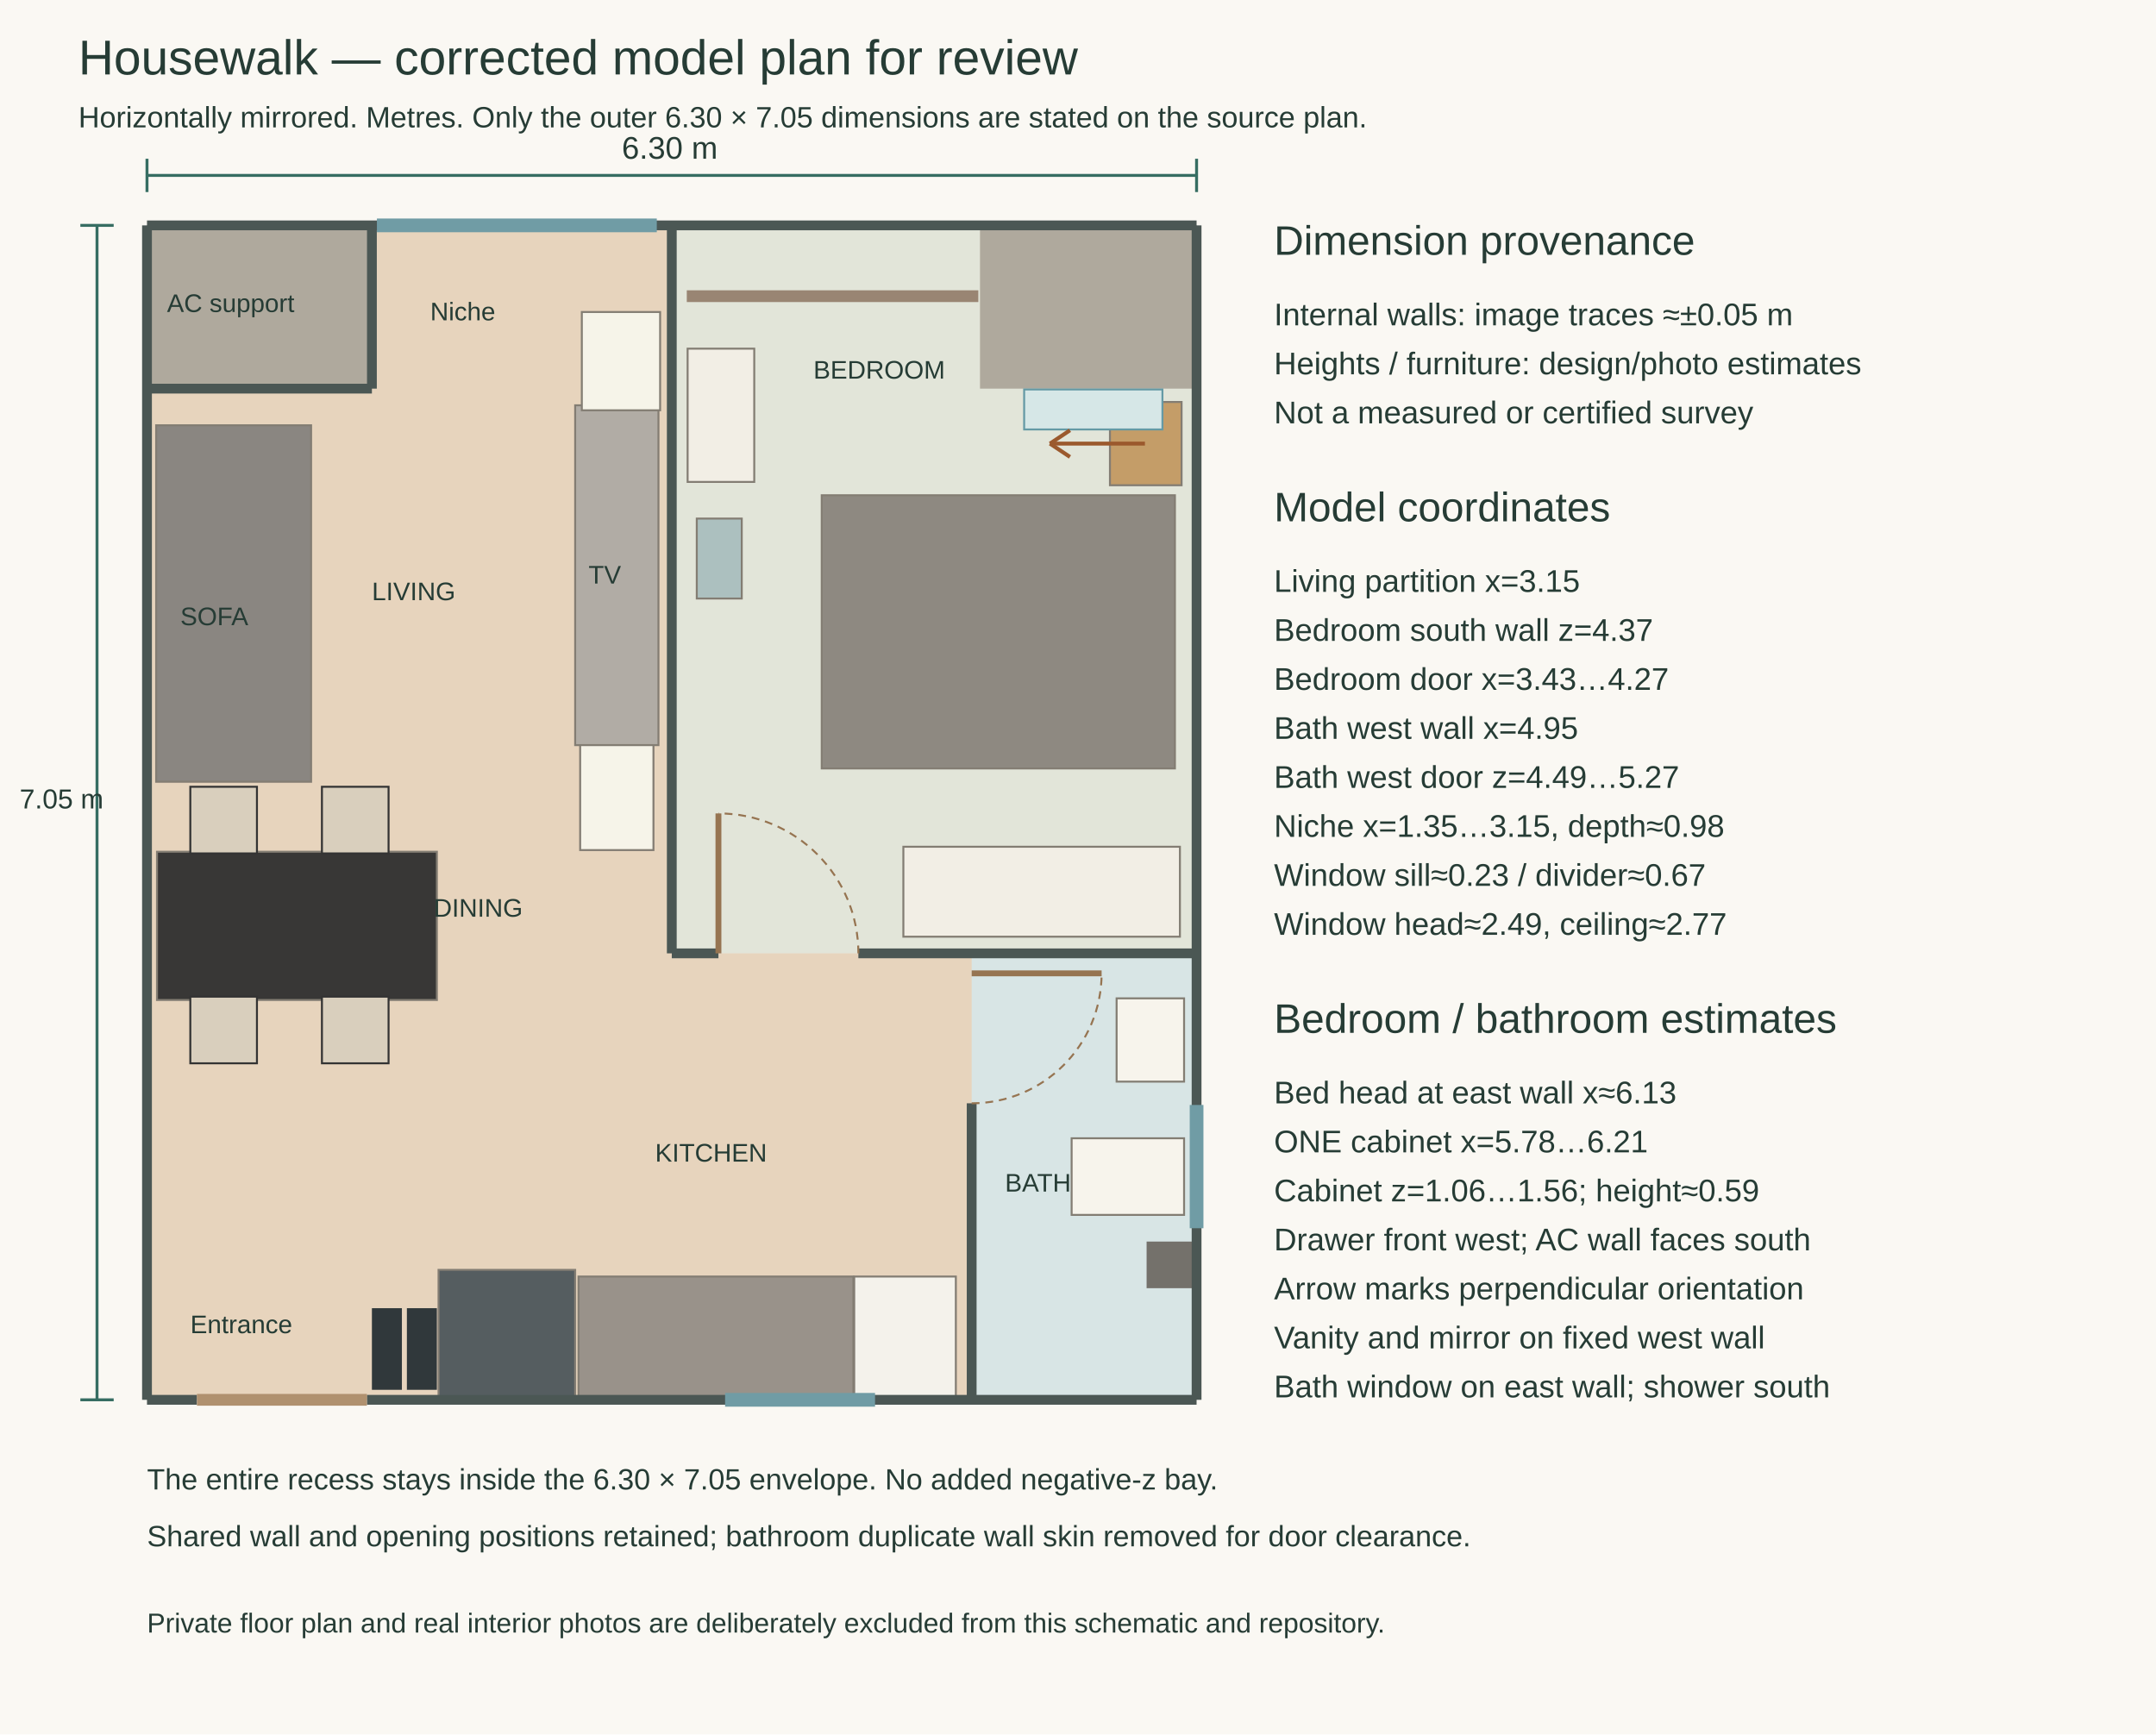
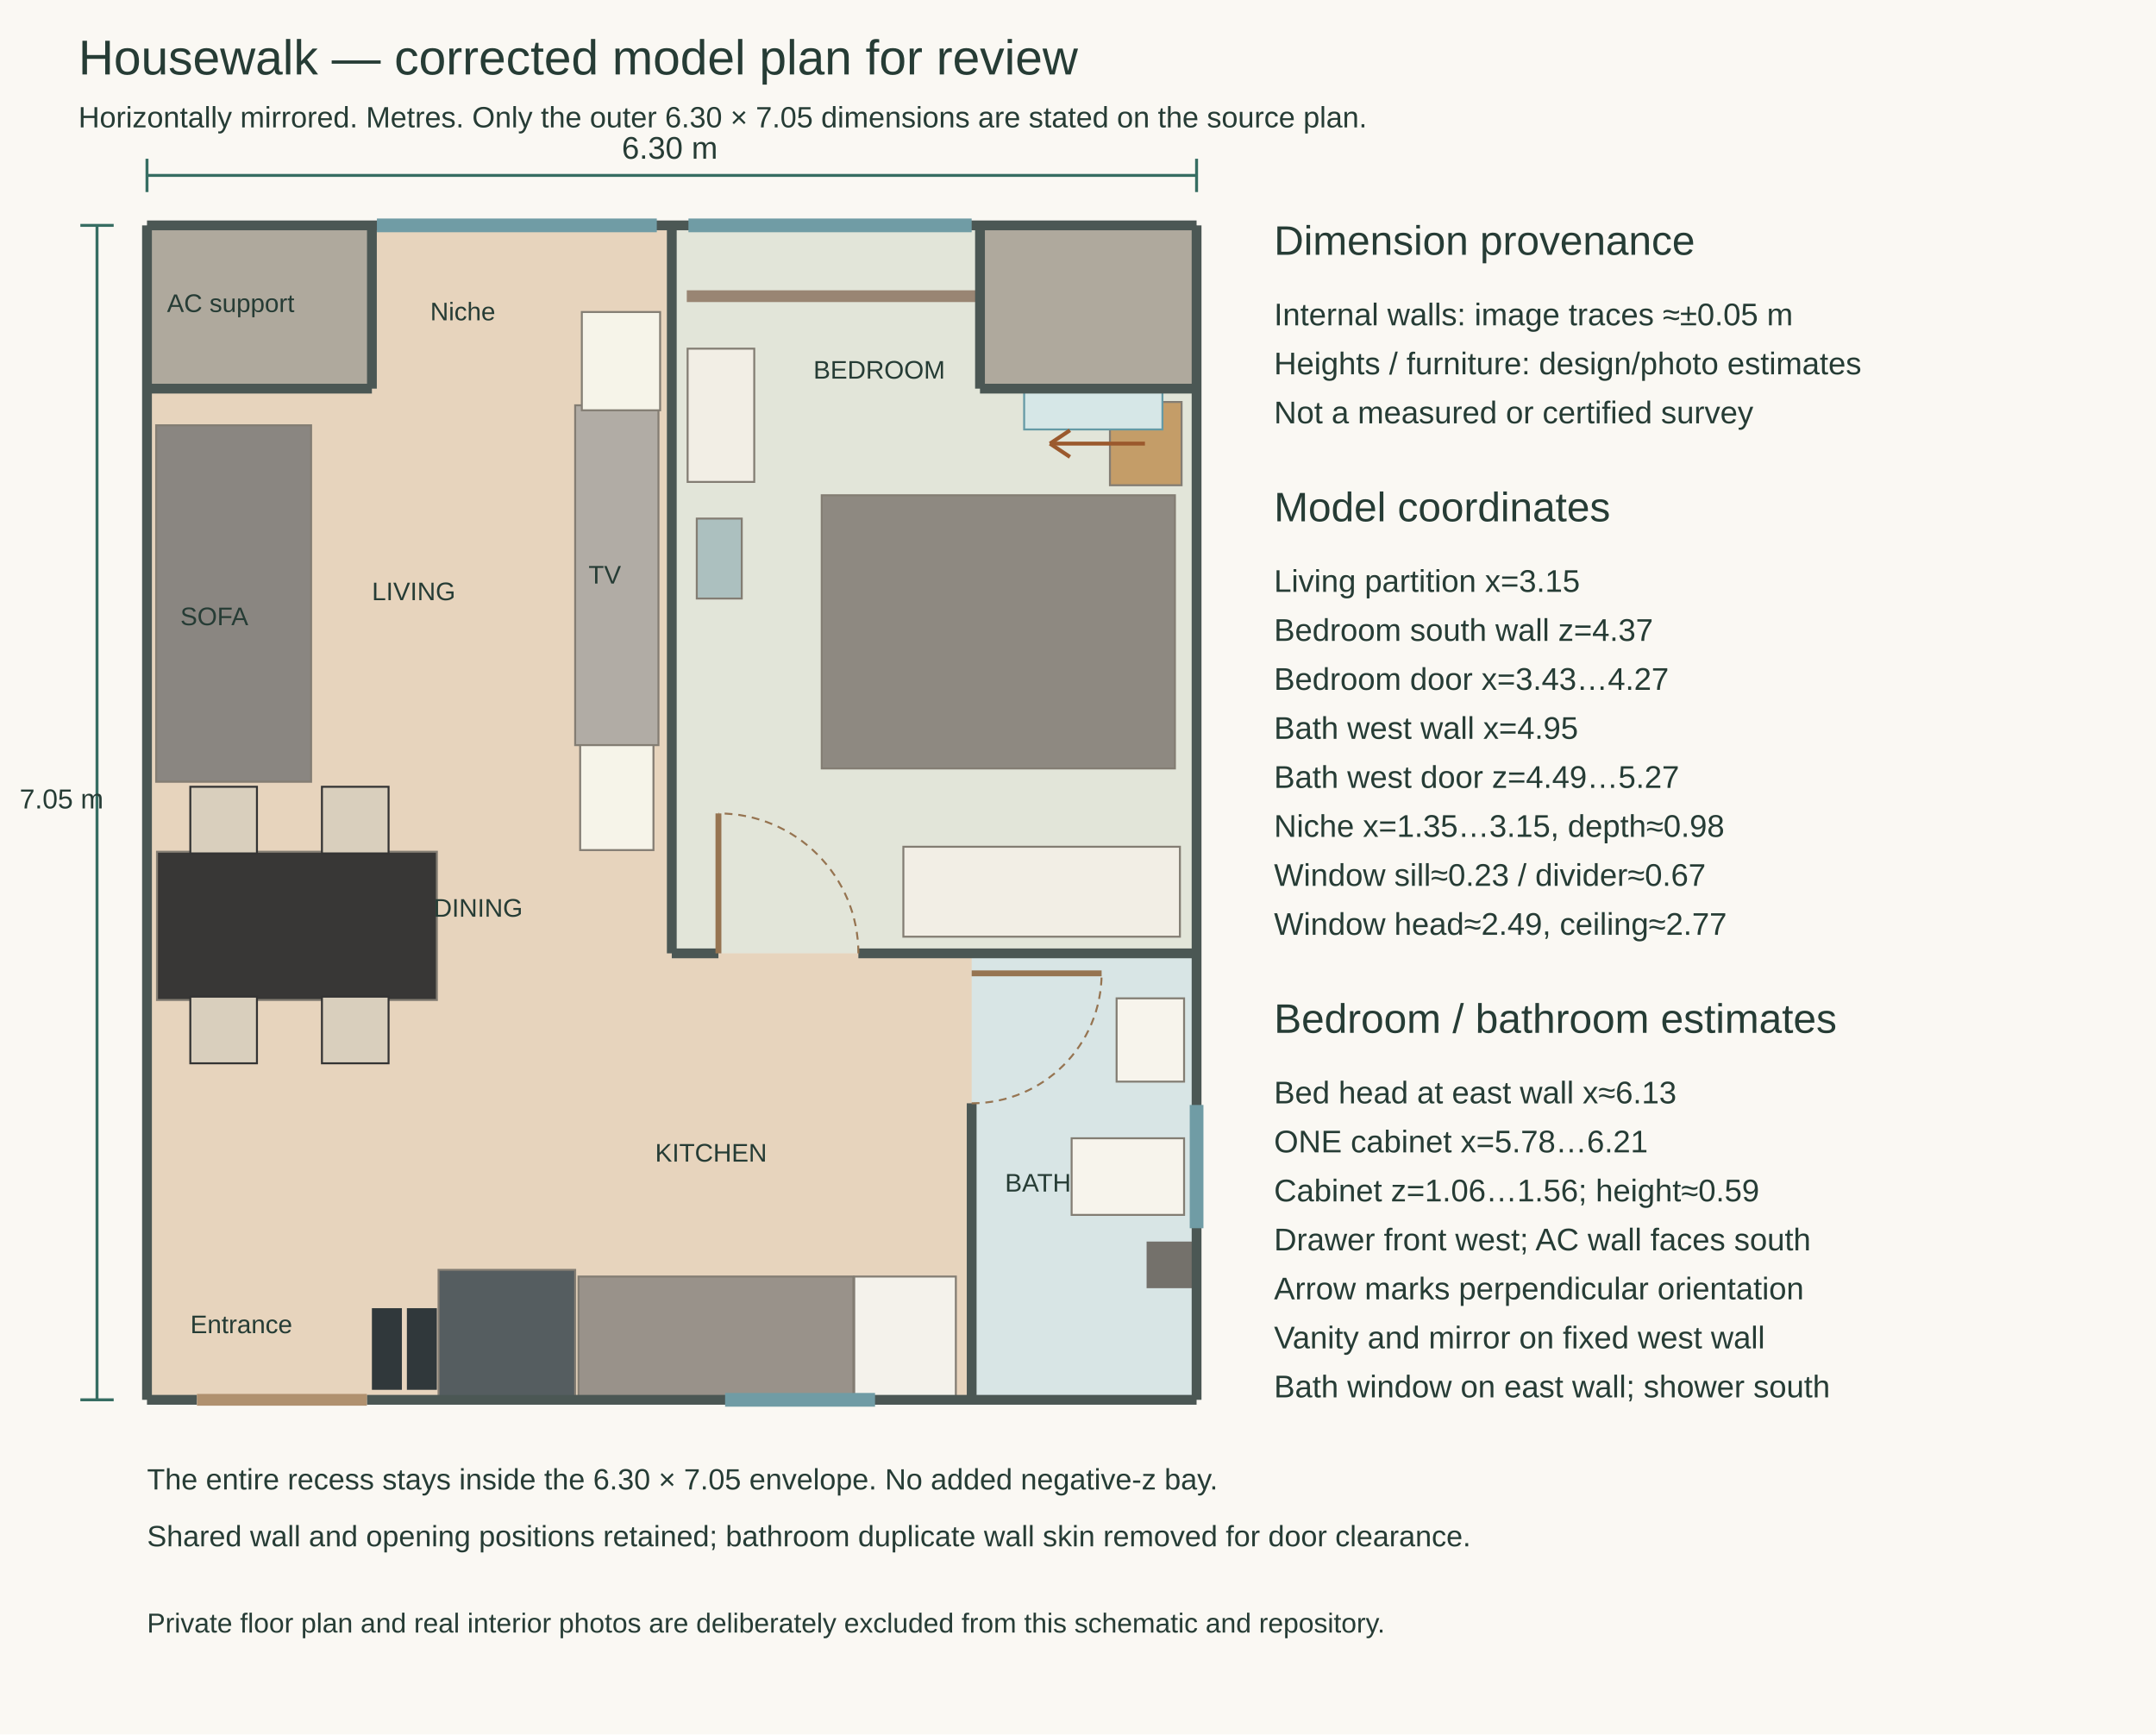
<svg xmlns="http://www.w3.org/2000/svg" width="1100" height="885" viewBox="0 0 1100 885">
  <rect width="1100" height="885" fill="#faf8f3" />
  <g font-family="Arial,sans-serif">
    <text x="40" y="38" font-size="25" fill="#263c35">Housewalk — corrected model plan for review</text>
    <text x="40" y="65" font-size="15" fill="#263c35">Horizontally mirrored. Metres. Only the outer 6.30 × 7.05 dimensions are stated on the source plan.</text>
    <rect x="75" y="115" width="535.5" height="599.25" fill="#e7d4bd" stroke="none" />
    <rect x="342.75" y="115" width="267.75" height="371.45" fill="#e2e5d9" stroke="none" />
    <rect x="495.75" y="486.45" width="114.75" height="227.8" fill="#d8e5e5" stroke="none" />
    <rect x="75" y="115" width="114.75" height="83.3" fill="#afa99d" stroke="none" />
    <rect x="500" y="115" width="110.5" height="83.3" fill="#afa99d" stroke="none" />
    <rect x="79.675" y="217" width="79.05" height="181.9" fill="#8a8681" stroke="#837d73" />
    <rect x="80.1" y="434.6" width="142.8" height="75.65" fill="#383736" stroke="#837d73" />
    <rect x="293.45" y="206.8" width="42.5" height="173.4" fill="#b1aca5" stroke="#837d73" />
    <rect x="296" y="380.2" width="37.4" height="53.55" fill="#f6f4e9" stroke="#837d73" />
    <rect x="296.85" y="159.2" width="39.95" height="50.15" fill="#f6f4e9" stroke="#837d73" />
    <rect x="223.75" y="647.95" width="69.7" height="66.3" fill="#555d60" stroke="#837d73" />
    <rect x="295.15" y="651.35" width="140.25" height="62.9" fill="#99928a" stroke="#837d73" />
    <rect x="435.825" y="651.35" width="51.85" height="62.9" fill="#f4f2eb" stroke="#837d73" />
    <rect x="419.25" y="252.7" width="180.2" height="139.4" fill="#8e8981" stroke="#837d73" />
    <rect x="460.9" y="432.05" width="141.1" height="45.9" fill="#f2eee5" stroke="#837d73" />
    <rect x="350.825" y="177.9" width="34" height="68" fill="#f2eee5" stroke="#837d73" />
    <rect x="355.5" y="264.6" width="22.95" height="40.8" fill="#acc0bf" stroke="#837d73" />
    <rect x="566.3" y="205.1" width="36.55" height="42.5" fill="#c49d68" stroke="#837d73" />
    <rect x="522.525" y="198.725" width="70.55" height="20.4" fill="#d6e7e7" stroke="#659aa5" />
    <path d="M350.4,151.125 L499.15,151.125" stroke="#998573" stroke-width="6" fill="none" />
    <rect x="569.7" y="509.4" width="34.425" height="42.5" fill="#f7f4ec" stroke="#837d73" />
    <rect x="546.75" y="580.8" width="57.375" height="39.1" fill="#f7f4ec" stroke="#837d73" />
    <rect x="585" y="633.5" width="25.5" height="23.8" fill="#74716b" stroke="none" />
    <path d="M584.15,226.35 L535.7,226.35" stroke="#9b592d" stroke-width="2" fill="none" />
    <path d="M535.7,226.35 L545.9,219.55" stroke="#9b592d" stroke-width="2" fill="none" />
    <path d="M535.7,226.35 L545.9,233.15" stroke="#9b592d" stroke-width="2" fill="none" />
    <rect x="97.1" y="401.45" width="34" height="34" fill="#d9cfbd" stroke="#333" />
    <rect x="97.1" y="508.55" width="34" height="34" fill="#d9cfbd" stroke="#333" />
    <rect x="164.25" y="401.45" width="34" height="34" fill="#d9cfbd" stroke="#333" />
    <rect x="164.25" y="508.55" width="34" height="34" fill="#d9cfbd" stroke="#333" />
    <rect x="189.75" y="667.5" width="15.3" height="41.65" fill="#30383b" stroke="none" />
    <rect x="207.6" y="667.5" width="15.3" height="41.65" fill="#30383b" stroke="none" />
    <path d="M75,115 L610.5,115" stroke="#4b5754" stroke-width="5" fill="none" />
    <path d="M75,115 L75,714.25" stroke="#4b5754" stroke-width="5" fill="none" />
    <path d="M610.5,115 L610.5,714.25" stroke="#4b5754" stroke-width="5" fill="none" />
    <path d="M75,714.25 L100.5,714.25" stroke="#4b5754" stroke-width="5" fill="none" />
    <path d="M187.2,714.25 L610.5,714.25" stroke="#4b5754" stroke-width="5" fill="none" />
    <path d="M342.75,115 L342.75,486.45" stroke="#4b5754" stroke-width="5" fill="none" />
    <path d="M342.75,486.45 L366.55,486.45" stroke="#4b5754" stroke-width="5" fill="none" />
    <path d="M437.95,486.45 L610.5,486.45" stroke="#4b5754" stroke-width="5" fill="none" />
    <path d="M495.75,562.95 L495.75,714.25" stroke="#4b5754" stroke-width="5" fill="none" />
    <path d="M189.75,115 L189.75,198.3" stroke="#4b5754" stroke-width="5" fill="none" />
    <path d="M75,198.3 L189.75,198.3" stroke="#4b5754" stroke-width="5" fill="none" />
+     <path d="M500,115 L500,198.3" stroke="#4b5754" stroke-width="5" fill="none" />
+     <path d="M500,198.3 L610.5,198.3" stroke="#4b5754" stroke-width="5" fill="none" />
    <path d="M192.3,115 L335.1,115" stroke="#709ca5" stroke-width="7" fill="none" />
+     <path d="M351.25,115 L495.75,115" stroke="#709ca5" stroke-width="7" fill="none" />
    <path d="M369.95,714.25 L446.45,714.25" stroke="#709ca5" stroke-width="7" fill="none" />
    <path d="M100.5,714.25 L187.2,714.25" stroke="#b0916f" stroke-width="6" fill="none" />
    <path d="M610.5,563.8 L610.5,626.7" stroke="#709ca5" stroke-width="7" fill="none" />
    <path d="M366.55,486.45 L366.55,415.05" stroke="#967451" stroke-width="3" fill="none" />
    <path d="M437.95,486.45 A71.4,71.4 0 0 0 366.55,415.05" fill="none" stroke="#967451" stroke-dasharray="4 3" />
    <path d="M495.75,496.65 L562.05,496.65" stroke="#967451" stroke-width="3" fill="none" />
    <path d="M495.75,562.95 A66.3,66.3 0 0 0 562.05,496.65" fill="none" stroke="#967451" stroke-dasharray="4 3" />
    <text x="85.2" y="159.2" font-size="13" fill="#263c35">AC support</text>
    <text x="219.5" y="163.45" font-size="13" fill="#263c35">Niche</text>
    <text x="189.75" y="306.25" font-size="13" fill="#263c35">LIVING</text>
    <text x="92" y="319" font-size="13" fill="#263c35">SOFA</text>
    <text x="300.25" y="297.75" font-size="13" fill="#263c35">TV</text>
    <text x="221.2" y="467.75" font-size="13" fill="#263c35">DINING</text>
    <text x="415" y="193.2" font-size="13" fill="#263c35">BEDROOM</text>
    <text x="334.25" y="592.7" font-size="13" fill="#263c35">KITCHEN</text>
    <text x="512.75" y="608" font-size="13" fill="#263c35">BATH</text>
    <text x="97.1" y="680.25" font-size="13" fill="#263c35">Entrance</text>
    <path d="M75,89.5 L610.5,89.5" stroke="#366d62" stroke-width="1.5" fill="none" />
    <path d="M49.5,115 L49.5,714.25" stroke="#366d62" stroke-width="1.5" fill="none" />
    <text x="317.25" y="81" font-size="16" fill="#263c35">6.30 m</text>
    <text x="10" y="412.5" font-size="14" fill="#263c35">7.05 m</text>
    <path d="M75,81 L75,98" stroke="#366d62" stroke-width="1.5" fill="none" />
    <path d="M610.5,81 L610.5,98" stroke="#366d62" stroke-width="1.5" fill="none" />
    <path d="M41,115 L58,115" stroke="#366d62" stroke-width="1.5" fill="none" />
    <path d="M41,714.25 L58,714.25" stroke="#366d62" stroke-width="1.5" fill="none" />
    <text x="650" y="130" font-size="21" fill="#263c35">Dimension provenance</text>
    <text x="650" y="166" font-size="16" fill="#263c35">Internal walls: image traces ≈±0.05 m</text>
    <text x="650" y="191" font-size="16" fill="#263c35">Heights / furniture: design/photo estimates</text>
    <text x="650" y="216" font-size="16" fill="#263c35">Not a measured or certified survey</text>
    <text x="650" y="241" font-size="16" fill="#263c35" />
    <text x="650" y="266" font-size="21" fill="#263c35">Model coordinates</text>
    <text x="650" y="302" font-size="16" fill="#263c35">Living partition x=3.15</text>
    <text x="650" y="327" font-size="16" fill="#263c35">Bedroom south wall z=4.37</text>
    <text x="650" y="352" font-size="16" fill="#263c35">Bedroom door x=3.43…4.27</text>
    <text x="650" y="377" font-size="16" fill="#263c35">Bath west wall x=4.95</text>
    <text x="650" y="402" font-size="16" fill="#263c35">Bath west door z=4.49…5.27</text>
    <text x="650" y="427" font-size="16" fill="#263c35">Niche x=1.35…3.15, depth≈0.98</text>
    <text x="650" y="452" font-size="16" fill="#263c35">Window sill≈0.23 / divider≈0.67</text>
    <text x="650" y="477" font-size="16" fill="#263c35">Window head≈2.49, ceiling≈2.77</text>
    <text x="650" y="502" font-size="16" fill="#263c35" />
    <text x="650" y="527" font-size="21" fill="#263c35">Bedroom / bathroom estimates</text>
    <text x="650" y="563" font-size="16" fill="#263c35">Bed head at east wall x≈6.13</text>
    <text x="650" y="588" font-size="16" fill="#263c35">ONE cabinet x=5.78…6.21</text>
    <text x="650" y="613" font-size="16" fill="#263c35">Cabinet z=1.06…1.56; height≈0.59</text>
    <text x="650" y="638" font-size="16" fill="#263c35">Drawer front west; AC wall faces south</text>
    <text x="650" y="663" font-size="16" fill="#263c35">Arrow marks perpendicular orientation</text>
    <text x="650" y="688" font-size="16" fill="#263c35">Vanity and mirror on fixed west wall</text>
    <text x="650" y="713" font-size="16" fill="#263c35">Bath window on east wall; shower south</text>
    <text x="75" y="760" font-size="15" fill="#263c35">The entire recess stays inside the 6.30 × 7.05 envelope. No added negative-z bay.</text>
    <text x="75" y="789" font-size="15" fill="#263c35">Shared wall and opening positions retained; bathroom duplicate wall skin removed for door clearance.</text>
    <text x="75" y="833" font-size="14" fill="#263c35">Private floor plan and real interior photos are deliberately excluded from this schematic and repository.</text>
  </g>
</svg>
